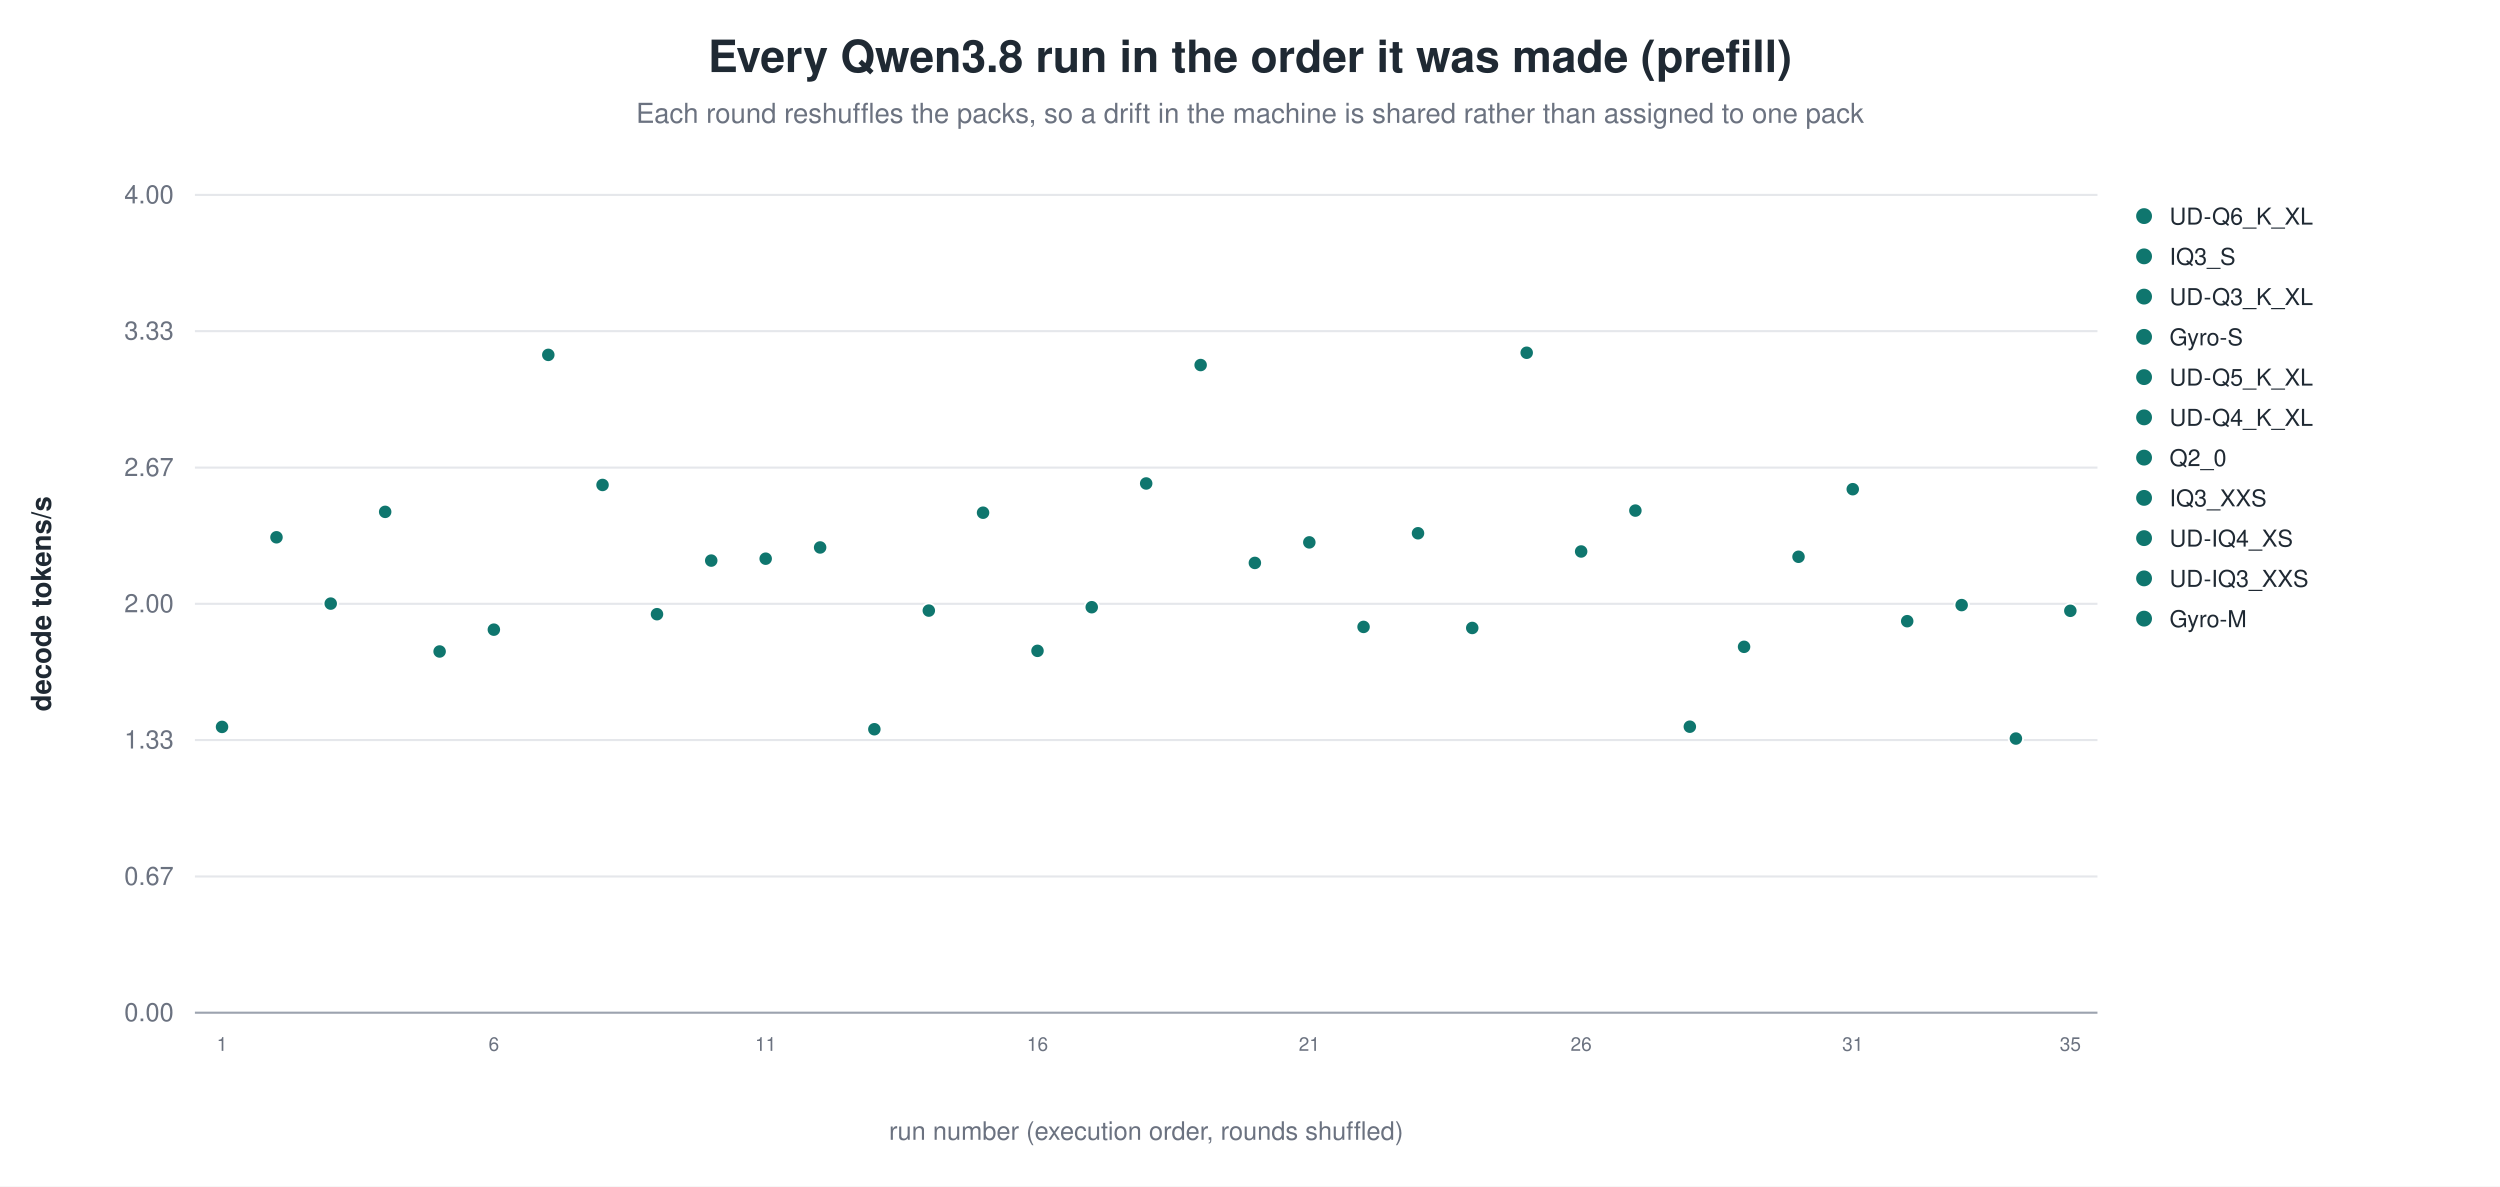
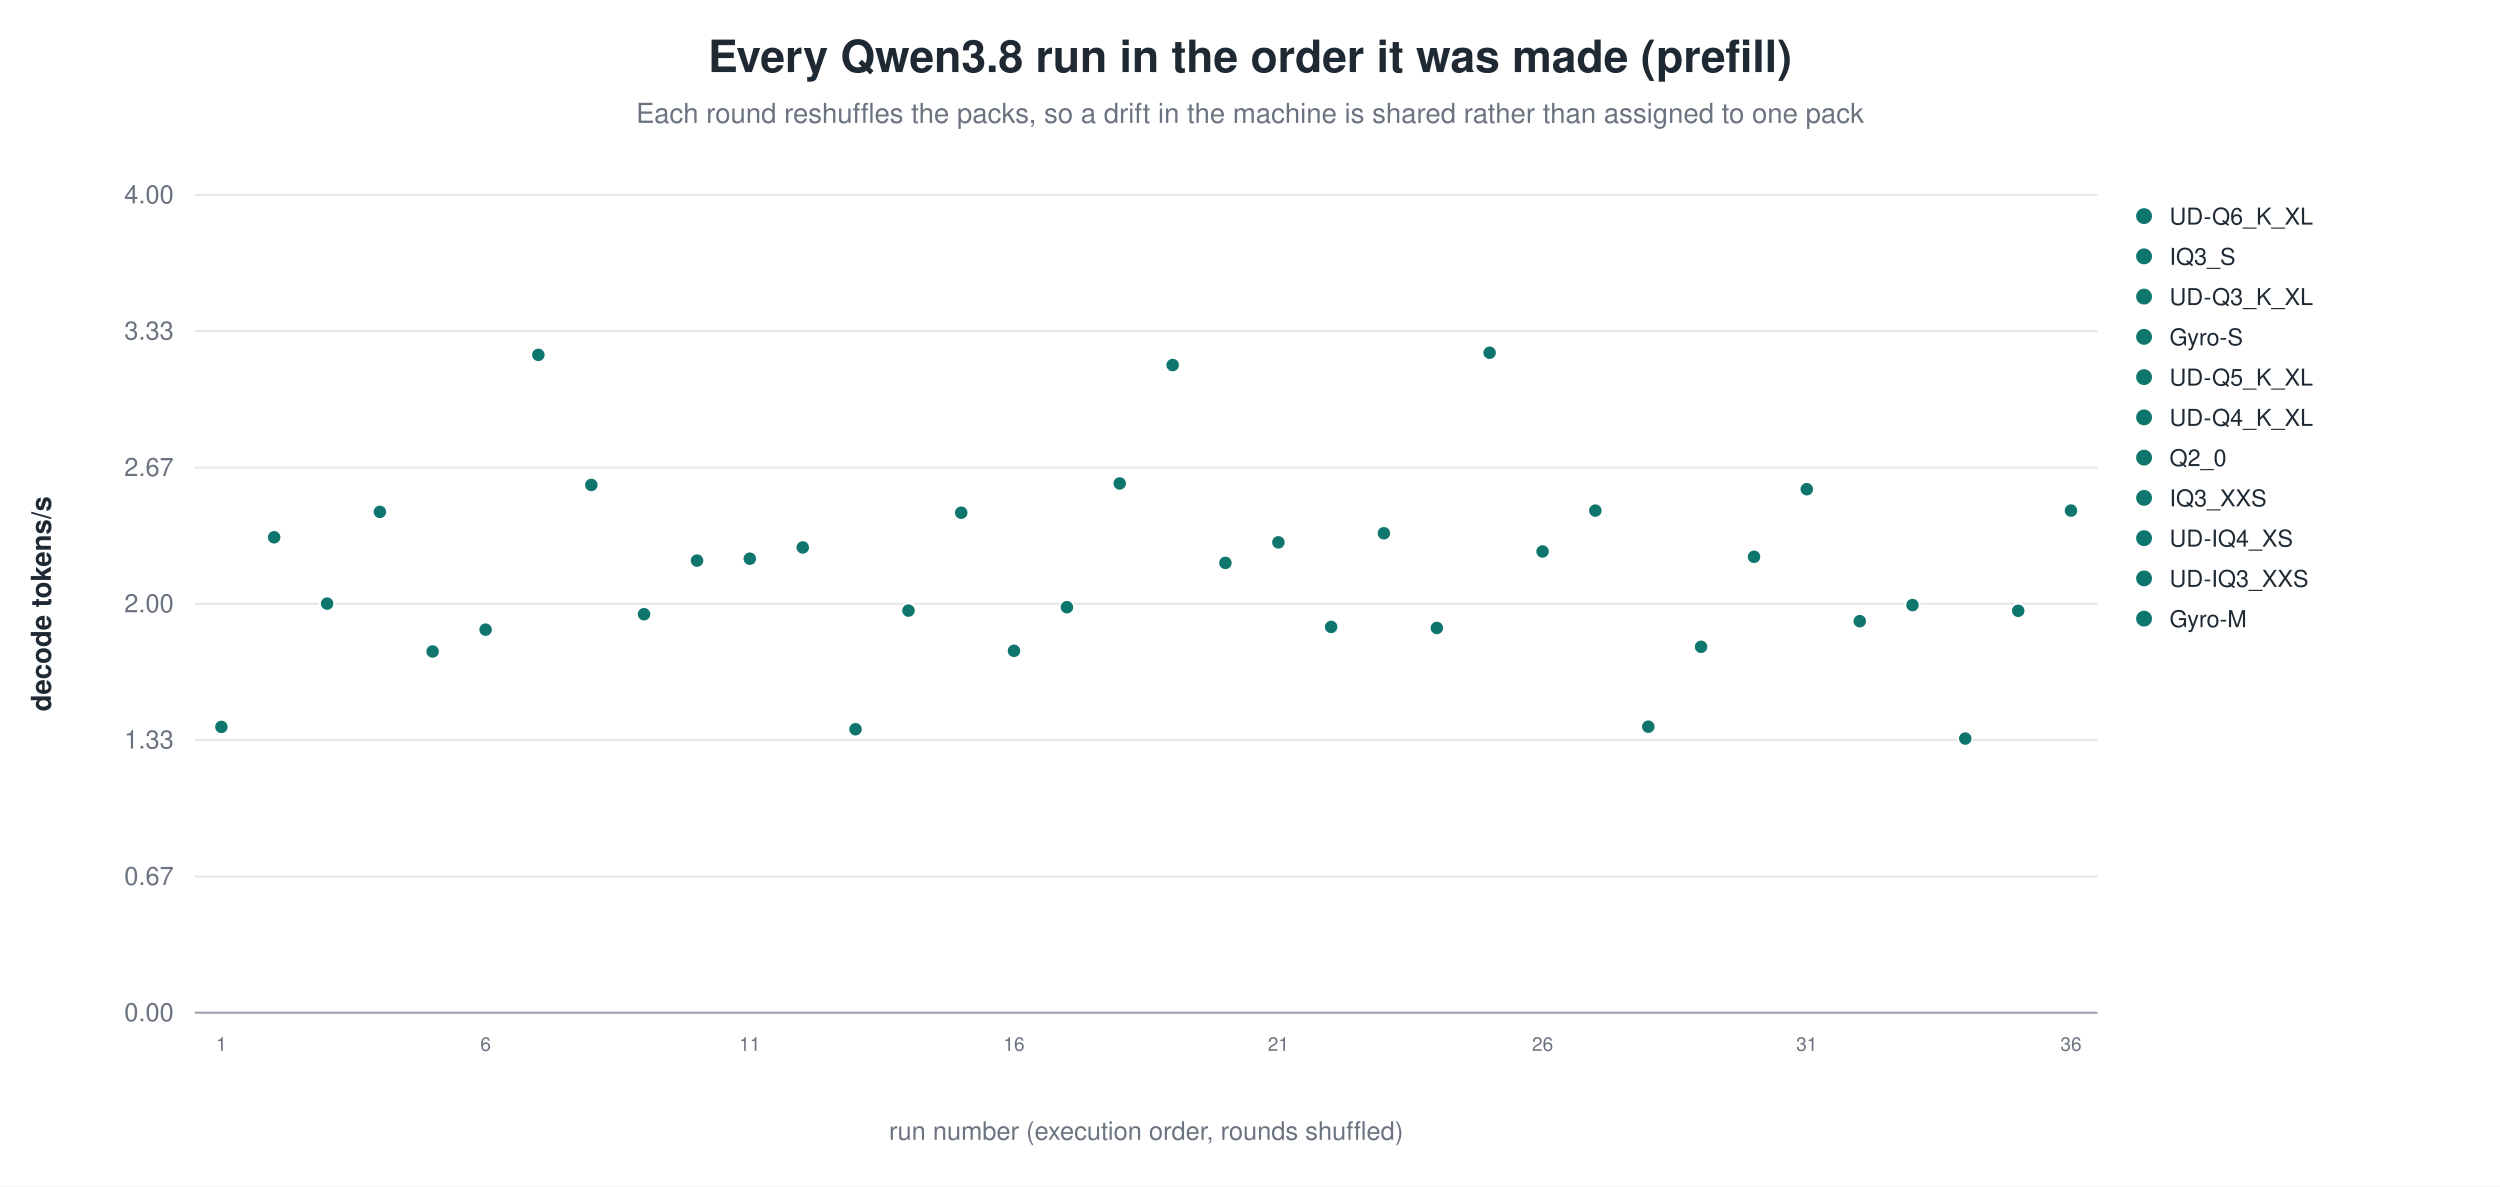
<svg xmlns="http://www.w3.org/2000/svg" width="1180" height="560" viewBox="0 0 1180 560" role="img" aria-label="Every Qwen3.8 run in the order it was made (prefill)">
  <rect width="1180" height="560" fill="white" />
  <text x="590.0" y="34" text-anchor="middle" font-family="Helvetica, Arial, sans-serif" font-size="21" font-weight="600" fill="#1f2933">Every Qwen3.8 run in the order it was made (prefill)</text>
  <text x="590.0" y="58" text-anchor="middle" font-family="Helvetica, Arial, sans-serif" font-size="13" fill="#6b7280">Each round reshuffles the packs, so a drift in the machine is shared rather than assigned to one pack</text>
  <line x1="92.0" y1="478.0" x2="990.0" y2="478.0" stroke="#9ca3af" stroke-width="1.0" />
  <text x="82.0" y="482.0" text-anchor="end" font-family="Helvetica, Arial, sans-serif" font-size="12" fill="#6b7280" font-weight="400">0.00</text>
  <line x1="92.0" y1="413.7" x2="990.0" y2="413.7" stroke="#e5e7eb" stroke-width="1.0" />
  <text x="82.0" y="417.7" text-anchor="end" font-family="Helvetica, Arial, sans-serif" font-size="12" fill="#6b7280" font-weight="400">0.67</text>
  <line x1="92.0" y1="349.3" x2="990.0" y2="349.3" stroke="#e5e7eb" stroke-width="1.0" />
  <text x="82.0" y="353.3" text-anchor="end" font-family="Helvetica, Arial, sans-serif" font-size="12" fill="#6b7280" font-weight="400">1.33</text>
  <line x1="92.0" y1="285.0" x2="990.0" y2="285.0" stroke="#e5e7eb" stroke-width="1.0" />
  <text x="82.0" y="289.0" text-anchor="end" font-family="Helvetica, Arial, sans-serif" font-size="12" fill="#6b7280" font-weight="400">2.00</text>
  <line x1="92.0" y1="220.7" x2="990.0" y2="220.7" stroke="#e5e7eb" stroke-width="1.0" />
  <text x="82.0" y="224.7" text-anchor="end" font-family="Helvetica, Arial, sans-serif" font-size="12" fill="#6b7280" font-weight="400">2.67</text>
  <line x1="92.0" y1="156.3" x2="990.0" y2="156.3" stroke="#e5e7eb" stroke-width="1.0" />
  <text x="82.0" y="160.3" text-anchor="end" font-family="Helvetica, Arial, sans-serif" font-size="12" fill="#6b7280" font-weight="400">3.33</text>
  <line x1="92.0" y1="92.0" x2="990.0" y2="92.0" stroke="#e5e7eb" stroke-width="1.0" />
  <text x="82.0" y="96.0" text-anchor="end" font-family="Helvetica, Arial, sans-serif" font-size="12" fill="#6b7280" font-weight="400">4.00</text>
  <text x="24.0" y="285.0" text-anchor="middle" font-family="Helvetica, Arial, sans-serif" font-size="13" fill="#1f2933" font-weight="600" transform="rotate(-90.0 24.0 285.0)">decode tokens/s</text>
-   <circle cx="104.8" cy="343.1" r="3.4" fill="#0f766e" stroke="white" stroke-width="0.9" opacity="1.00" />
-   <text x="104.8" y="496.0" text-anchor="middle" font-family="Helvetica, Arial, sans-serif" font-size="9" fill="#6b7280" font-weight="400">1</text>
-   <circle cx="130.5" cy="253.6" r="3.4" fill="#0f766e" stroke="white" stroke-width="0.9" opacity="1.00" />
-   <circle cx="156.1" cy="284.9" r="3.4" fill="#0f766e" stroke="white" stroke-width="0.9" opacity="1.00" />
-   <circle cx="181.8" cy="241.6" r="3.4" fill="#0f766e" stroke="white" stroke-width="0.9" opacity="1.00" />
-   <circle cx="207.5" cy="307.5" r="3.4" fill="#0f766e" stroke="white" stroke-width="0.9" opacity="1.00" />
-   <circle cx="233.1" cy="297.2" r="3.4" fill="#0f766e" stroke="white" stroke-width="0.9" opacity="1.00" />
-   <text x="233.1" y="496.0" text-anchor="middle" font-family="Helvetica, Arial, sans-serif" font-size="9" fill="#6b7280" font-weight="400">6</text>
-   <circle cx="258.8" cy="167.5" r="3.4" fill="#0f766e" stroke="white" stroke-width="0.9" opacity="1.00" />
-   <circle cx="284.4" cy="228.9" r="3.4" fill="#0f766e" stroke="white" stroke-width="0.9" opacity="1.00" />
-   <circle cx="310.1" cy="289.9" r="3.4" fill="#0f766e" stroke="white" stroke-width="0.9" opacity="1.00" />
-   <circle cx="335.7" cy="264.6" r="3.4" fill="#0f766e" stroke="white" stroke-width="0.9" opacity="1.00" />
-   <circle cx="361.4" cy="263.7" r="3.4" fill="#0f766e" stroke="white" stroke-width="0.9" opacity="1.00" />
-   <text x="361.4" y="496.0" text-anchor="middle" font-family="Helvetica, Arial, sans-serif" font-size="9" fill="#6b7280" font-weight="400">11</text>
-   <circle cx="387.1" cy="258.4" r="3.4" fill="#0f766e" stroke="white" stroke-width="0.9" opacity="1.00" />
-   <circle cx="412.7" cy="344.2" r="3.4" fill="#0f766e" stroke="white" stroke-width="0.9" opacity="1.00" />
-   <circle cx="438.4" cy="288.2" r="3.4" fill="#0f766e" stroke="white" stroke-width="0.9" opacity="1.00" />
-   <circle cx="464.0" cy="242.0" r="3.4" fill="#0f766e" stroke="white" stroke-width="0.9" opacity="1.00" />
-   <circle cx="489.7" cy="307.2" r="3.4" fill="#0f766e" stroke="white" stroke-width="0.9" opacity="1.00" />
-   <text x="489.7" y="496.0" text-anchor="middle" font-family="Helvetica, Arial, sans-serif" font-size="9" fill="#6b7280" font-weight="400">16</text>
-   <circle cx="515.3" cy="286.6" r="3.4" fill="#0f766e" stroke="white" stroke-width="0.9" opacity="1.00" />
-   <circle cx="541.0" cy="228.2" r="3.4" fill="#0f766e" stroke="white" stroke-width="0.9" opacity="1.00" />
-   <circle cx="566.7" cy="172.3" r="3.4" fill="#0f766e" stroke="white" stroke-width="0.9" opacity="1.00" />
-   <circle cx="592.3" cy="265.7" r="3.4" fill="#0f766e" stroke="white" stroke-width="0.9" opacity="1.00" />
-   <circle cx="618.0" cy="256.0" r="3.4" fill="#0f766e" stroke="white" stroke-width="0.9" opacity="1.00" />
-   <text x="618.0" y="496.0" text-anchor="middle" font-family="Helvetica, Arial, sans-serif" font-size="9" fill="#6b7280" font-weight="400">21</text>
-   <circle cx="643.6" cy="295.9" r="3.4" fill="#0f766e" stroke="white" stroke-width="0.9" opacity="1.00" />
-   <circle cx="669.3" cy="251.7" r="3.4" fill="#0f766e" stroke="white" stroke-width="0.9" opacity="1.00" />
-   <circle cx="694.9" cy="296.4" r="3.4" fill="#0f766e" stroke="white" stroke-width="0.9" opacity="1.00" />
-   <circle cx="720.6" cy="166.5" r="3.4" fill="#0f766e" stroke="white" stroke-width="0.9" opacity="1.00" />
-   <circle cx="746.3" cy="260.3" r="3.4" fill="#0f766e" stroke="white" stroke-width="0.9" opacity="1.00" />
-   <text x="746.3" y="496.0" text-anchor="middle" font-family="Helvetica, Arial, sans-serif" font-size="9" fill="#6b7280" font-weight="400">26</text>
-   <circle cx="771.9" cy="241.0" r="3.4" fill="#0f766e" stroke="white" stroke-width="0.9" opacity="1.00" />
-   <circle cx="797.6" cy="343.0" r="3.4" fill="#0f766e" stroke="white" stroke-width="0.9" opacity="1.00" />
-   <circle cx="823.2" cy="305.3" r="3.4" fill="#0f766e" stroke="white" stroke-width="0.9" opacity="1.00" />
-   <circle cx="848.9" cy="262.8" r="3.4" fill="#0f766e" stroke="white" stroke-width="0.9" opacity="1.00" />
-   <circle cx="874.5" cy="230.9" r="3.4" fill="#0f766e" stroke="white" stroke-width="0.9" opacity="1.00" />
-   <text x="874.5" y="496.0" text-anchor="middle" font-family="Helvetica, Arial, sans-serif" font-size="9" fill="#6b7280" font-weight="400">31</text>
-   <circle cx="900.2" cy="293.2" r="3.4" fill="#0f766e" stroke="white" stroke-width="0.9" opacity="1.00" />
-   <circle cx="925.9" cy="285.6" r="3.4" fill="#0f766e" stroke="white" stroke-width="0.9" opacity="1.00" />
-   <circle cx="951.5" cy="348.6" r="3.4" fill="#0f766e" stroke="white" stroke-width="0.9" opacity="1.00" />
-   <circle cx="977.2" cy="288.3" r="3.4" fill="#0f766e" stroke="white" stroke-width="0.9" opacity="1.00" />
-   <text x="977.2" y="496.0" text-anchor="middle" font-family="Helvetica, Arial, sans-serif" font-size="9" fill="#6b7280" font-weight="400">35</text>
+   <circle cx="104.5" cy="343.1" r="3.4" fill="#0f766e" stroke="white" stroke-width="0.9" opacity="1.00" />
+   <text x="104.5" y="496.0" text-anchor="middle" font-family="Helvetica, Arial, sans-serif" font-size="9" fill="#6b7280" font-weight="400">1</text>
+   <circle cx="129.4" cy="253.6" r="3.4" fill="#0f766e" stroke="white" stroke-width="0.9" opacity="1.00" />
+   <circle cx="154.4" cy="284.9" r="3.4" fill="#0f766e" stroke="white" stroke-width="0.9" opacity="1.00" />
+   <circle cx="179.3" cy="241.6" r="3.4" fill="#0f766e" stroke="white" stroke-width="0.9" opacity="1.00" />
+   <circle cx="204.2" cy="307.5" r="3.4" fill="#0f766e" stroke="white" stroke-width="0.9" opacity="1.00" />
+   <circle cx="229.2" cy="297.2" r="3.4" fill="#0f766e" stroke="white" stroke-width="0.9" opacity="1.00" />
+   <text x="229.2" y="496.0" text-anchor="middle" font-family="Helvetica, Arial, sans-serif" font-size="9" fill="#6b7280" font-weight="400">6</text>
+   <circle cx="254.1" cy="167.5" r="3.4" fill="#0f766e" stroke="white" stroke-width="0.9" opacity="1.00" />
+   <circle cx="279.1" cy="228.9" r="3.4" fill="#0f766e" stroke="white" stroke-width="0.9" opacity="1.00" />
+   <circle cx="304.0" cy="289.9" r="3.4" fill="#0f766e" stroke="white" stroke-width="0.9" opacity="1.00" />
+   <circle cx="329.0" cy="264.6" r="3.4" fill="#0f766e" stroke="white" stroke-width="0.9" opacity="1.00" />
+   <circle cx="353.9" cy="263.7" r="3.4" fill="#0f766e" stroke="white" stroke-width="0.9" opacity="1.00" />
+   <text x="353.9" y="496.0" text-anchor="middle" font-family="Helvetica, Arial, sans-serif" font-size="9" fill="#6b7280" font-weight="400">11</text>
+   <circle cx="378.9" cy="258.4" r="3.4" fill="#0f766e" stroke="white" stroke-width="0.9" opacity="1.00" />
+   <circle cx="403.8" cy="344.2" r="3.4" fill="#0f766e" stroke="white" stroke-width="0.9" opacity="1.00" />
+   <circle cx="428.8" cy="288.2" r="3.4" fill="#0f766e" stroke="white" stroke-width="0.9" opacity="1.00" />
+   <circle cx="453.7" cy="242.0" r="3.4" fill="#0f766e" stroke="white" stroke-width="0.9" opacity="1.00" />
+   <circle cx="478.6" cy="307.2" r="3.4" fill="#0f766e" stroke="white" stroke-width="0.9" opacity="1.00" />
+   <text x="478.6" y="496.0" text-anchor="middle" font-family="Helvetica, Arial, sans-serif" font-size="9" fill="#6b7280" font-weight="400">16</text>
+   <circle cx="503.6" cy="286.6" r="3.4" fill="#0f766e" stroke="white" stroke-width="0.9" opacity="1.00" />
+   <circle cx="528.5" cy="228.2" r="3.4" fill="#0f766e" stroke="white" stroke-width="0.9" opacity="1.00" />
+   <circle cx="553.5" cy="172.3" r="3.4" fill="#0f766e" stroke="white" stroke-width="0.9" opacity="1.00" />
+   <circle cx="578.4" cy="265.7" r="3.4" fill="#0f766e" stroke="white" stroke-width="0.9" opacity="1.00" />
+   <circle cx="603.4" cy="256.0" r="3.4" fill="#0f766e" stroke="white" stroke-width="0.9" opacity="1.00" />
+   <text x="603.4" y="496.0" text-anchor="middle" font-family="Helvetica, Arial, sans-serif" font-size="9" fill="#6b7280" font-weight="400">21</text>
+   <circle cx="628.3" cy="295.9" r="3.4" fill="#0f766e" stroke="white" stroke-width="0.9" opacity="1.00" />
+   <circle cx="653.2" cy="251.7" r="3.4" fill="#0f766e" stroke="white" stroke-width="0.9" opacity="1.00" />
+   <circle cx="678.2" cy="296.4" r="3.4" fill="#0f766e" stroke="white" stroke-width="0.9" opacity="1.00" />
+   <circle cx="703.1" cy="166.5" r="3.4" fill="#0f766e" stroke="white" stroke-width="0.9" opacity="1.00" />
+   <circle cx="728.1" cy="260.3" r="3.4" fill="#0f766e" stroke="white" stroke-width="0.9" opacity="1.00" />
+   <text x="728.1" y="496.0" text-anchor="middle" font-family="Helvetica, Arial, sans-serif" font-size="9" fill="#6b7280" font-weight="400">26</text>
+   <circle cx="753.0" cy="241.0" r="3.4" fill="#0f766e" stroke="white" stroke-width="0.9" opacity="1.00" />
+   <circle cx="778.0" cy="343.0" r="3.4" fill="#0f766e" stroke="white" stroke-width="0.9" opacity="1.00" />
+   <circle cx="802.9" cy="305.3" r="3.4" fill="#0f766e" stroke="white" stroke-width="0.9" opacity="1.00" />
+   <circle cx="827.9" cy="262.8" r="3.4" fill="#0f766e" stroke="white" stroke-width="0.9" opacity="1.00" />
+   <circle cx="852.8" cy="230.9" r="3.4" fill="#0f766e" stroke="white" stroke-width="0.9" opacity="1.00" />
+   <text x="852.8" y="496.0" text-anchor="middle" font-family="Helvetica, Arial, sans-serif" font-size="9" fill="#6b7280" font-weight="400">31</text>
+   <circle cx="877.8" cy="293.2" r="3.4" fill="#0f766e" stroke="white" stroke-width="0.9" opacity="1.00" />
+   <circle cx="902.7" cy="285.6" r="3.4" fill="#0f766e" stroke="white" stroke-width="0.9" opacity="1.00" />
+   <circle cx="927.6" cy="348.6" r="3.4" fill="#0f766e" stroke="white" stroke-width="0.9" opacity="1.00" />
+   <circle cx="952.6" cy="288.3" r="3.4" fill="#0f766e" stroke="white" stroke-width="0.9" opacity="1.00" />
+   <circle cx="977.5" cy="241.0" r="3.4" fill="#0f766e" stroke="white" stroke-width="0.9" opacity="1.00" />
+   <text x="977.5" y="496.0" text-anchor="middle" font-family="Helvetica, Arial, sans-serif" font-size="9" fill="#6b7280" font-weight="400">36</text>
  <circle cx="1012.0" cy="102.0" r="4.2" fill="#0f766e" stroke="white" stroke-width="0.9" opacity="1.00" />
  <text x="1024.0" y="106.0" text-anchor="start" font-family="Helvetica, Arial, sans-serif" font-size="11" fill="#1f2933" font-weight="400">UD-Q6_K_XL</text>
  <circle cx="1012.0" cy="121.0" r="4.2" fill="#0f766e" stroke="white" stroke-width="0.9" opacity="1.00" />
  <text x="1024.0" y="125.0" text-anchor="start" font-family="Helvetica, Arial, sans-serif" font-size="11" fill="#1f2933" font-weight="400">IQ3_S</text>
  <circle cx="1012.0" cy="140.0" r="4.2" fill="#0f766e" stroke="white" stroke-width="0.9" opacity="1.00" />
  <text x="1024.0" y="144.0" text-anchor="start" font-family="Helvetica, Arial, sans-serif" font-size="11" fill="#1f2933" font-weight="400">UD-Q3_K_XL</text>
  <circle cx="1012.0" cy="159.0" r="4.2" fill="#0f766e" stroke="white" stroke-width="0.9" opacity="1.00" />
  <text x="1024.0" y="163.0" text-anchor="start" font-family="Helvetica, Arial, sans-serif" font-size="11" fill="#1f2933" font-weight="400">Gyro-S</text>
  <circle cx="1012.0" cy="178.0" r="4.2" fill="#0f766e" stroke="white" stroke-width="0.9" opacity="1.00" />
  <text x="1024.0" y="182.0" text-anchor="start" font-family="Helvetica, Arial, sans-serif" font-size="11" fill="#1f2933" font-weight="400">UD-Q5_K_XL</text>
  <circle cx="1012.0" cy="197.0" r="4.2" fill="#0f766e" stroke="white" stroke-width="0.9" opacity="1.00" />
  <text x="1024.0" y="201.0" text-anchor="start" font-family="Helvetica, Arial, sans-serif" font-size="11" fill="#1f2933" font-weight="400">UD-Q4_K_XL</text>
  <circle cx="1012.0" cy="216.0" r="4.2" fill="#0f766e" stroke="white" stroke-width="0.9" opacity="1.00" />
  <text x="1024.0" y="220.0" text-anchor="start" font-family="Helvetica, Arial, sans-serif" font-size="11" fill="#1f2933" font-weight="400">Q2_0</text>
  <circle cx="1012.0" cy="235.0" r="4.2" fill="#0f766e" stroke="white" stroke-width="0.9" opacity="1.00" />
  <text x="1024.0" y="239.0" text-anchor="start" font-family="Helvetica, Arial, sans-serif" font-size="11" fill="#1f2933" font-weight="400">IQ3_XXS</text>
  <circle cx="1012.0" cy="254.0" r="4.2" fill="#0f766e" stroke="white" stroke-width="0.9" opacity="1.00" />
  <text x="1024.0" y="258.0" text-anchor="start" font-family="Helvetica, Arial, sans-serif" font-size="11" fill="#1f2933" font-weight="400">UD-IQ4_XS</text>
  <circle cx="1012.0" cy="273.0" r="4.2" fill="#0f766e" stroke="white" stroke-width="0.9" opacity="1.00" />
  <text x="1024.0" y="277.0" text-anchor="start" font-family="Helvetica, Arial, sans-serif" font-size="11" fill="#1f2933" font-weight="400">UD-IQ3_XXS</text>
  <circle cx="1012.0" cy="292.0" r="4.2" fill="#0f766e" stroke="white" stroke-width="0.9" opacity="1.00" />
  <text x="1024.0" y="296.0" text-anchor="start" font-family="Helvetica, Arial, sans-serif" font-size="11" fill="#1f2933" font-weight="400">Gyro-M</text>
  <text x="541.0" y="538.0" text-anchor="middle" font-family="Helvetica, Arial, sans-serif" font-size="12" fill="#6b7280" font-weight="400">run number (execution order, rounds shuffled)</text>
</svg>
